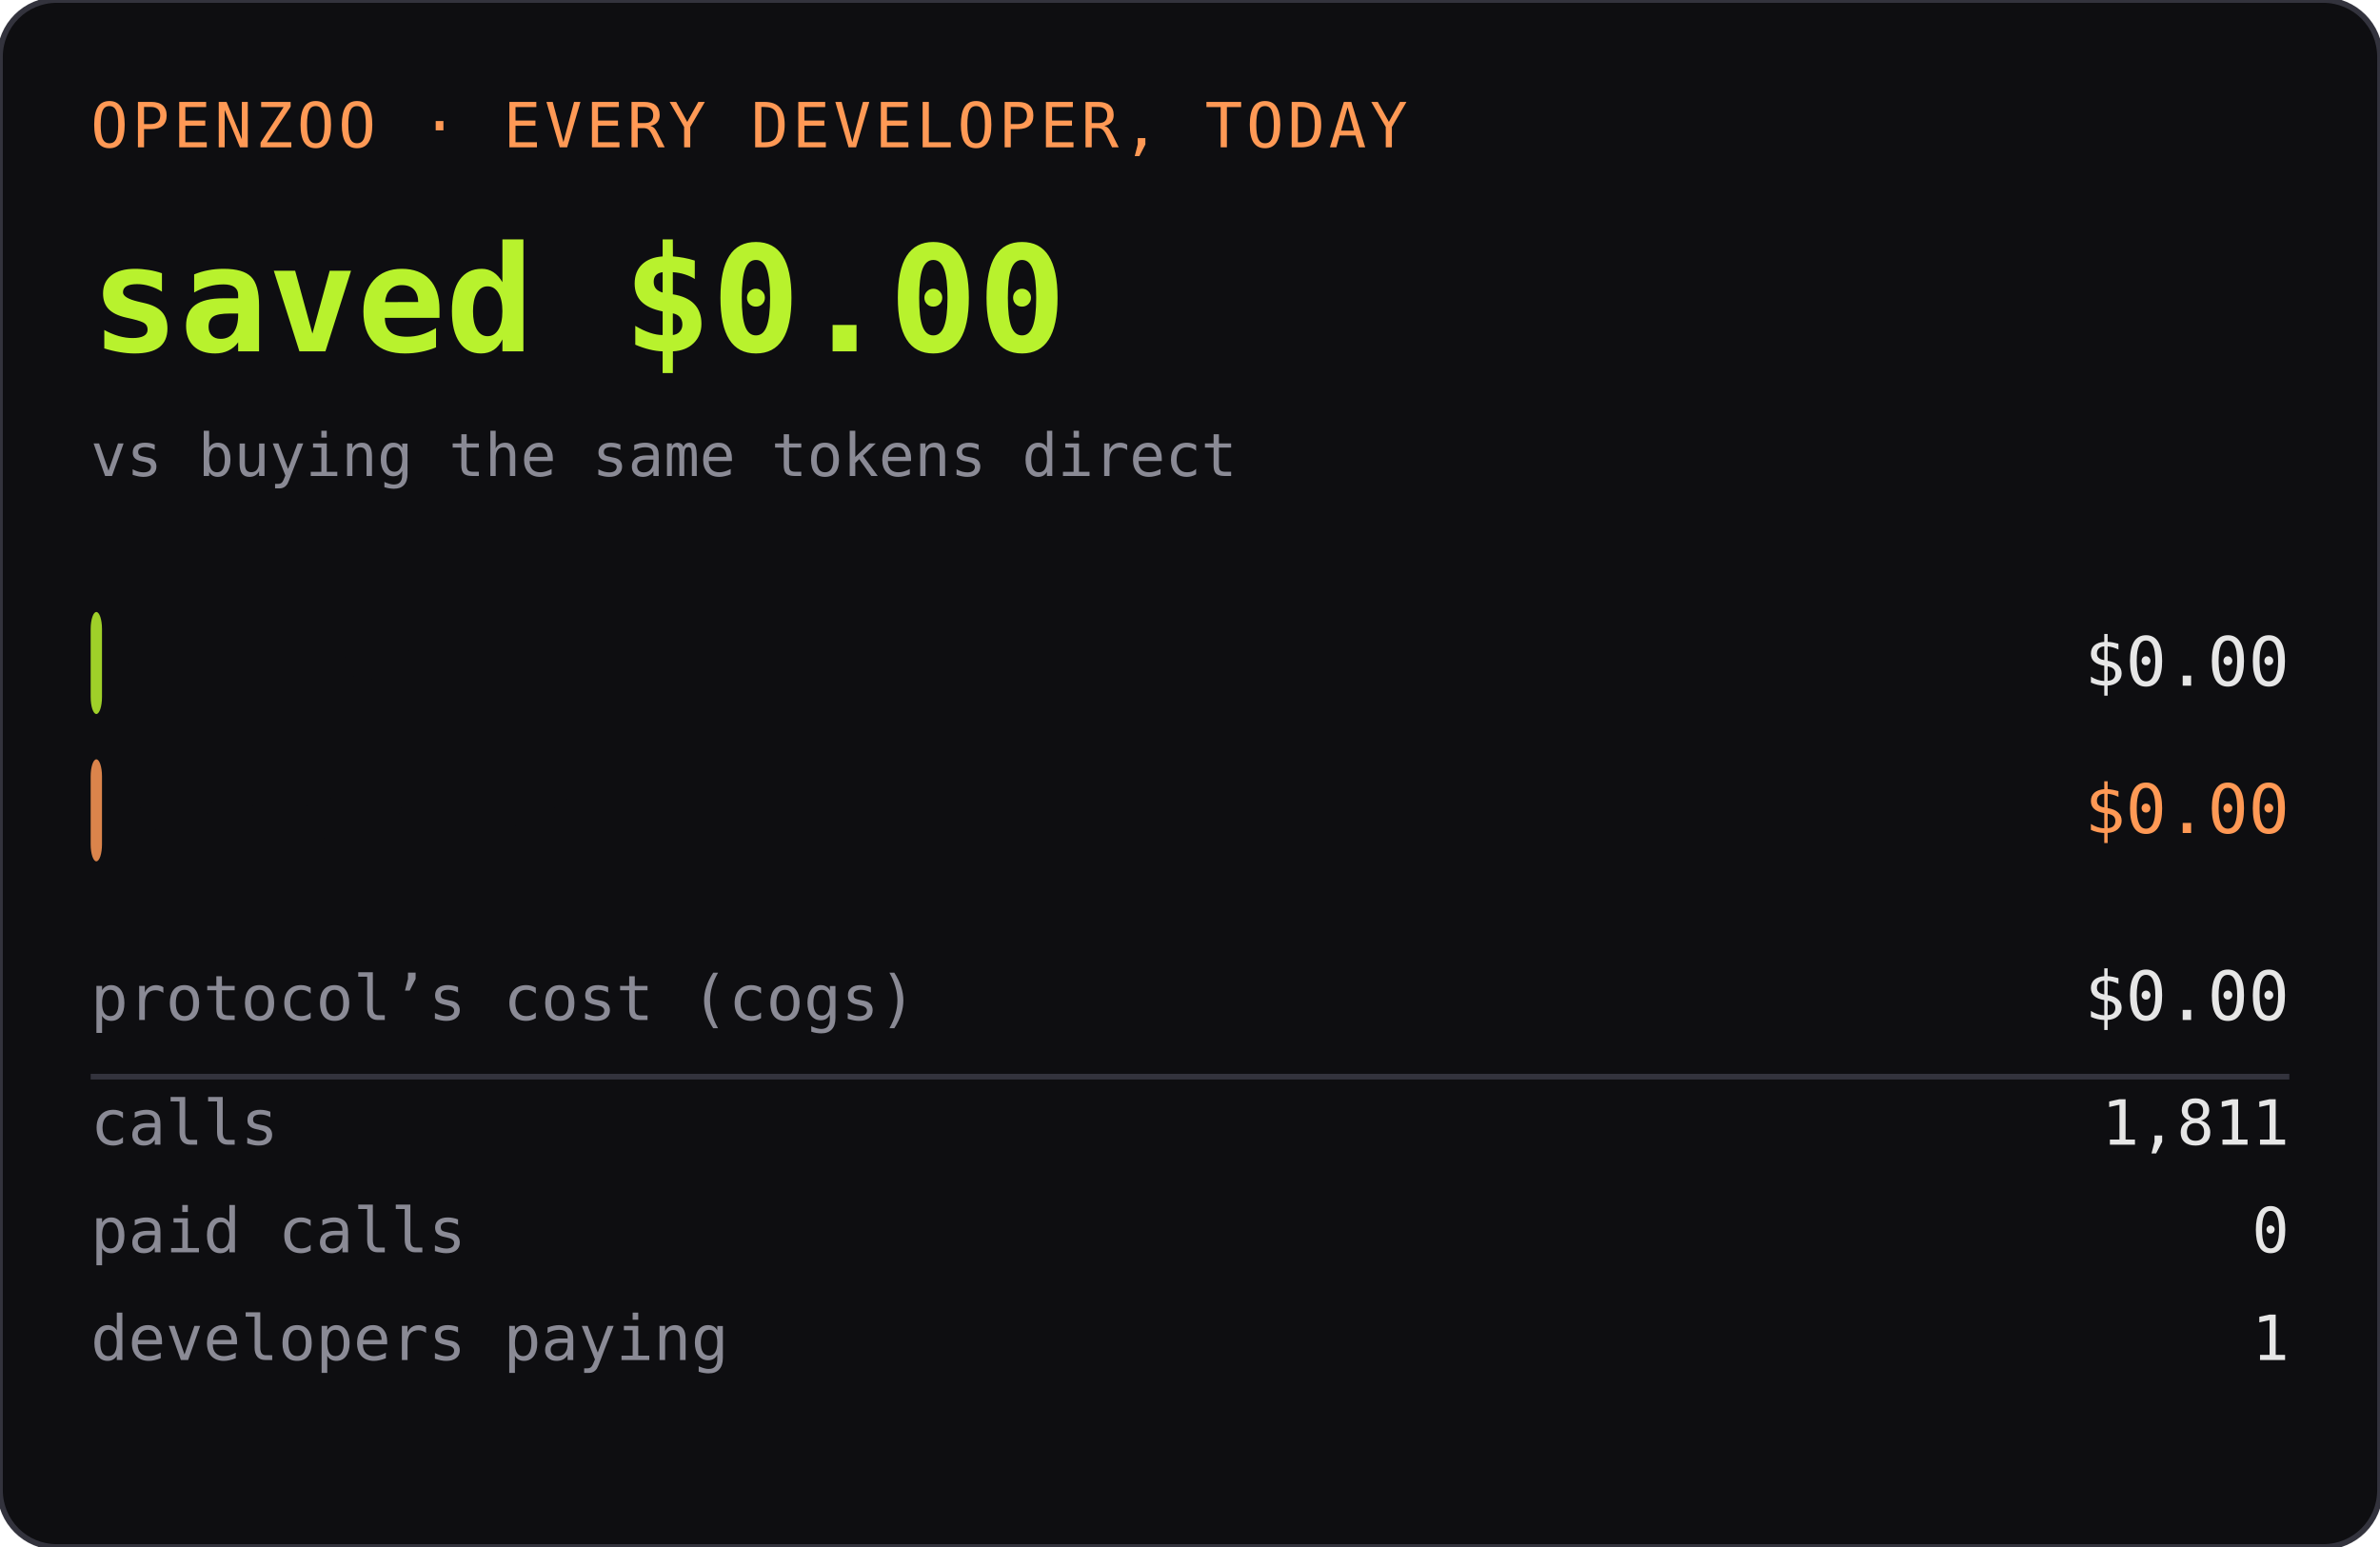
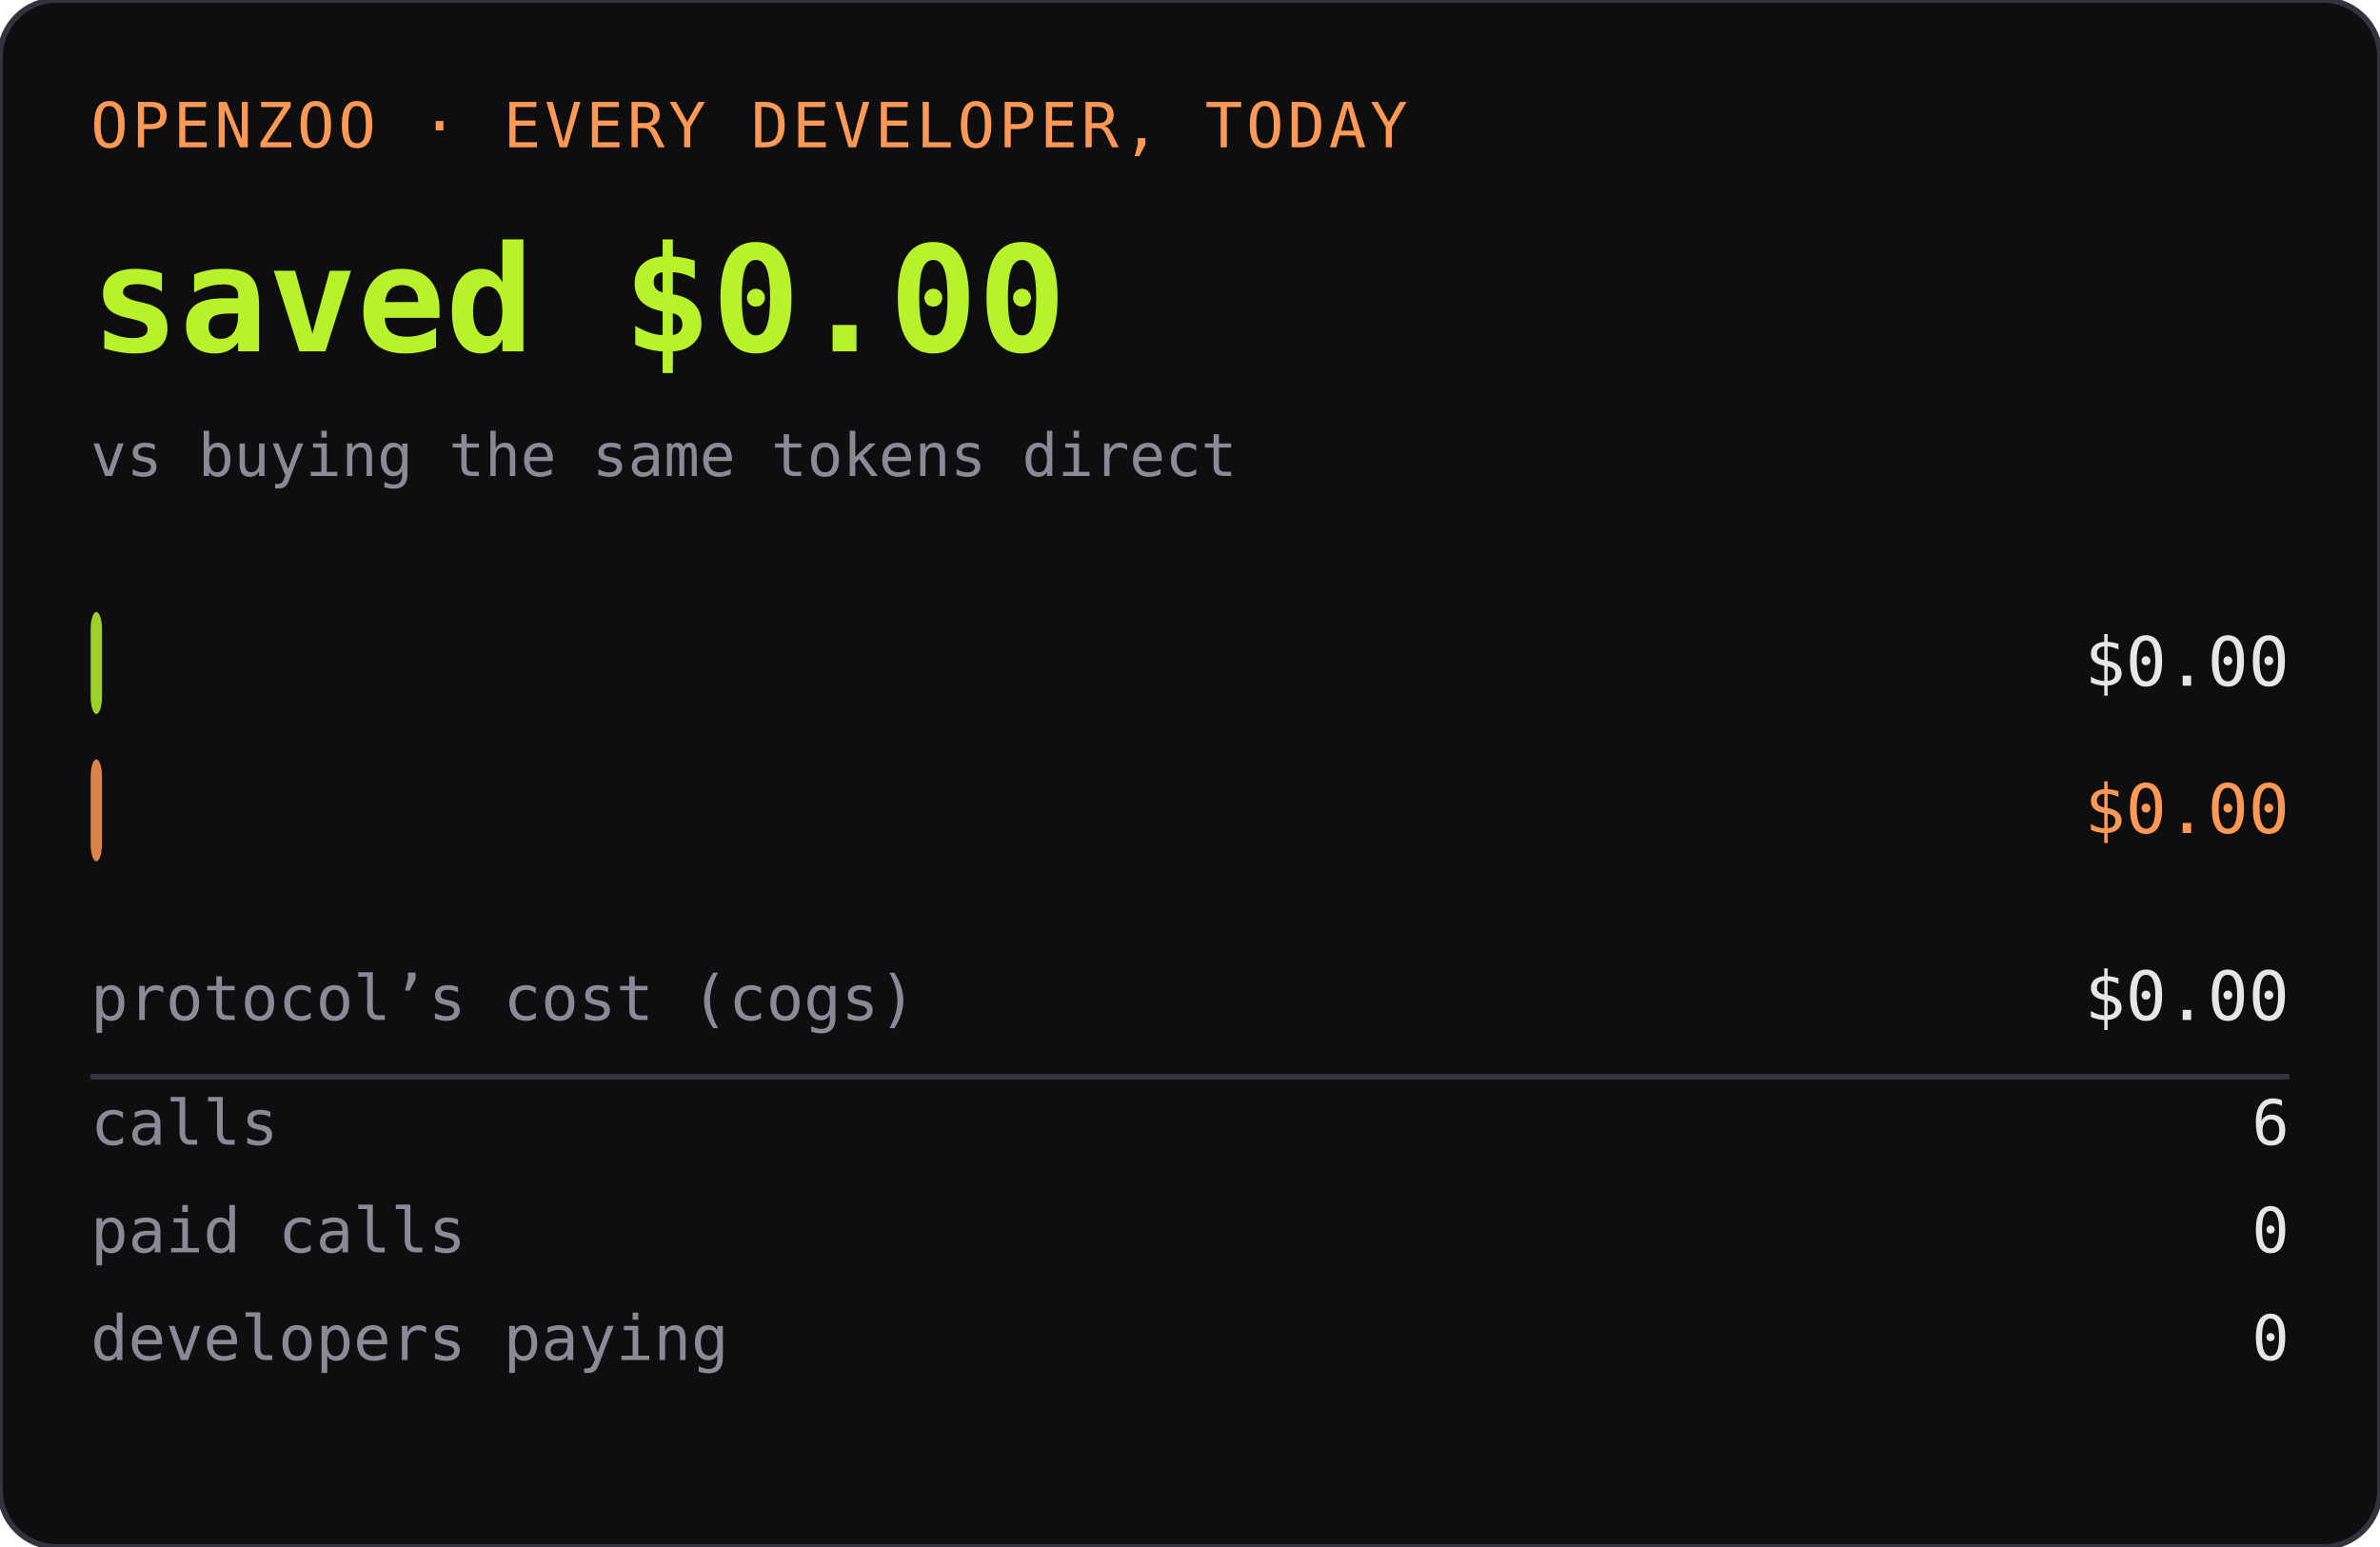
<svg xmlns="http://www.w3.org/2000/svg" width="420" height="273" role="img" aria-label="OPENZOO · EVERY DEVELOPER, TODAY">
  <rect width="420" height="273" rx="10" fill="#0e0e11" />
  <rect width="420" height="273" rx="10" fill="none" stroke="#33333d" />
  <text x="16" y="26" font-family="ui-monospace,SFMono-Regular,Menlo,monospace" font-size="11" fill="#ff9955" letter-spacing="0.06em">OPENZOO · EVERY DEVELOPER, TODAY</text>
  <text x="16" y="62" font-family="ui-monospace,SFMono-Regular,Menlo,monospace" font-size="26" font-weight="600" fill="#b8f22d">saved $0.00</text>
  <text x="404" y="62" text-anchor="end" font-family="ui-monospace,SFMono-Regular,Menlo,monospace" font-size="26" font-weight="600" fill="#b8f22d" />
  <text x="16" y="84" font-family="ui-monospace,SFMono-Regular,Menlo,monospace" font-size="10.5" fill="#8a8a95">vs buying the same tokens direct</text>
  <rect x="16" y="108" width="2" height="18" rx="3" fill="#b8f22d" opacity="0.85" />
  <text x="22" y="121" font-family="ui-monospace,SFMono-Regular,Menlo,monospace" font-size="11" fill="#0e0e11" font-weight="600">dev spent</text>
  <text x="404" y="121" text-anchor="end" font-family="ui-monospace,SFMono-Regular,Menlo,monospace" font-size="12" fill="#e6e6e6">$0.00</text>
  <rect x="16" y="134" width="2" height="18" rx="3" fill="#ff9955" opacity="0.85" />
  <text x="22" y="147" font-family="ui-monospace,SFMono-Regular,Menlo,monospace" font-size="11" fill="#0e0e11" font-weight="600">buying direct</text>
  <text x="404" y="147" text-anchor="end" font-family="ui-monospace,SFMono-Regular,Menlo,monospace" font-size="12" fill="#ff9955">$0.00</text>
  <text x="16" y="180" font-family="ui-monospace,SFMono-Regular,Menlo,monospace" font-size="11" fill="#8a8a95">protocol’s cost (cogs)</text>
  <text x="404" y="180" text-anchor="end" font-family="ui-monospace,SFMono-Regular,Menlo,monospace" font-size="12" fill="#e6e6e6">$0.00</text>
  <line x1="16" y1="190" x2="404" y2="190" stroke="#33333d" />
  <text x="16" y="202" font-family="ui-monospace,SFMono-Regular,Menlo,monospace" font-size="11" fill="#8a8a95">calls</text>
-   <text x="404" y="202" text-anchor="end" font-family="ui-monospace,SFMono-Regular,Menlo,monospace" font-size="11" fill="#e6e6e6">1,811</text>
+   <text x="404" y="202" text-anchor="end" font-family="ui-monospace,SFMono-Regular,Menlo,monospace" font-size="11" fill="#e6e6e6">6</text>
  <text x="16" y="221" font-family="ui-monospace,SFMono-Regular,Menlo,monospace" font-size="11" fill="#8a8a95">paid calls</text>
  <text x="404" y="221" text-anchor="end" font-family="ui-monospace,SFMono-Regular,Menlo,monospace" font-size="11" fill="#e6e6e6">0</text>
  <text x="16" y="240" font-family="ui-monospace,SFMono-Regular,Menlo,monospace" font-size="11" fill="#8a8a95">developers paying</text>
-   <text x="404" y="240" text-anchor="end" font-family="ui-monospace,SFMono-Regular,Menlo,monospace" font-size="11" fill="#e6e6e6">1</text>
+   <text x="404" y="240" text-anchor="end" font-family="ui-monospace,SFMono-Regular,Menlo,monospace" font-size="11" fill="#e6e6e6">0</text>
</svg>
